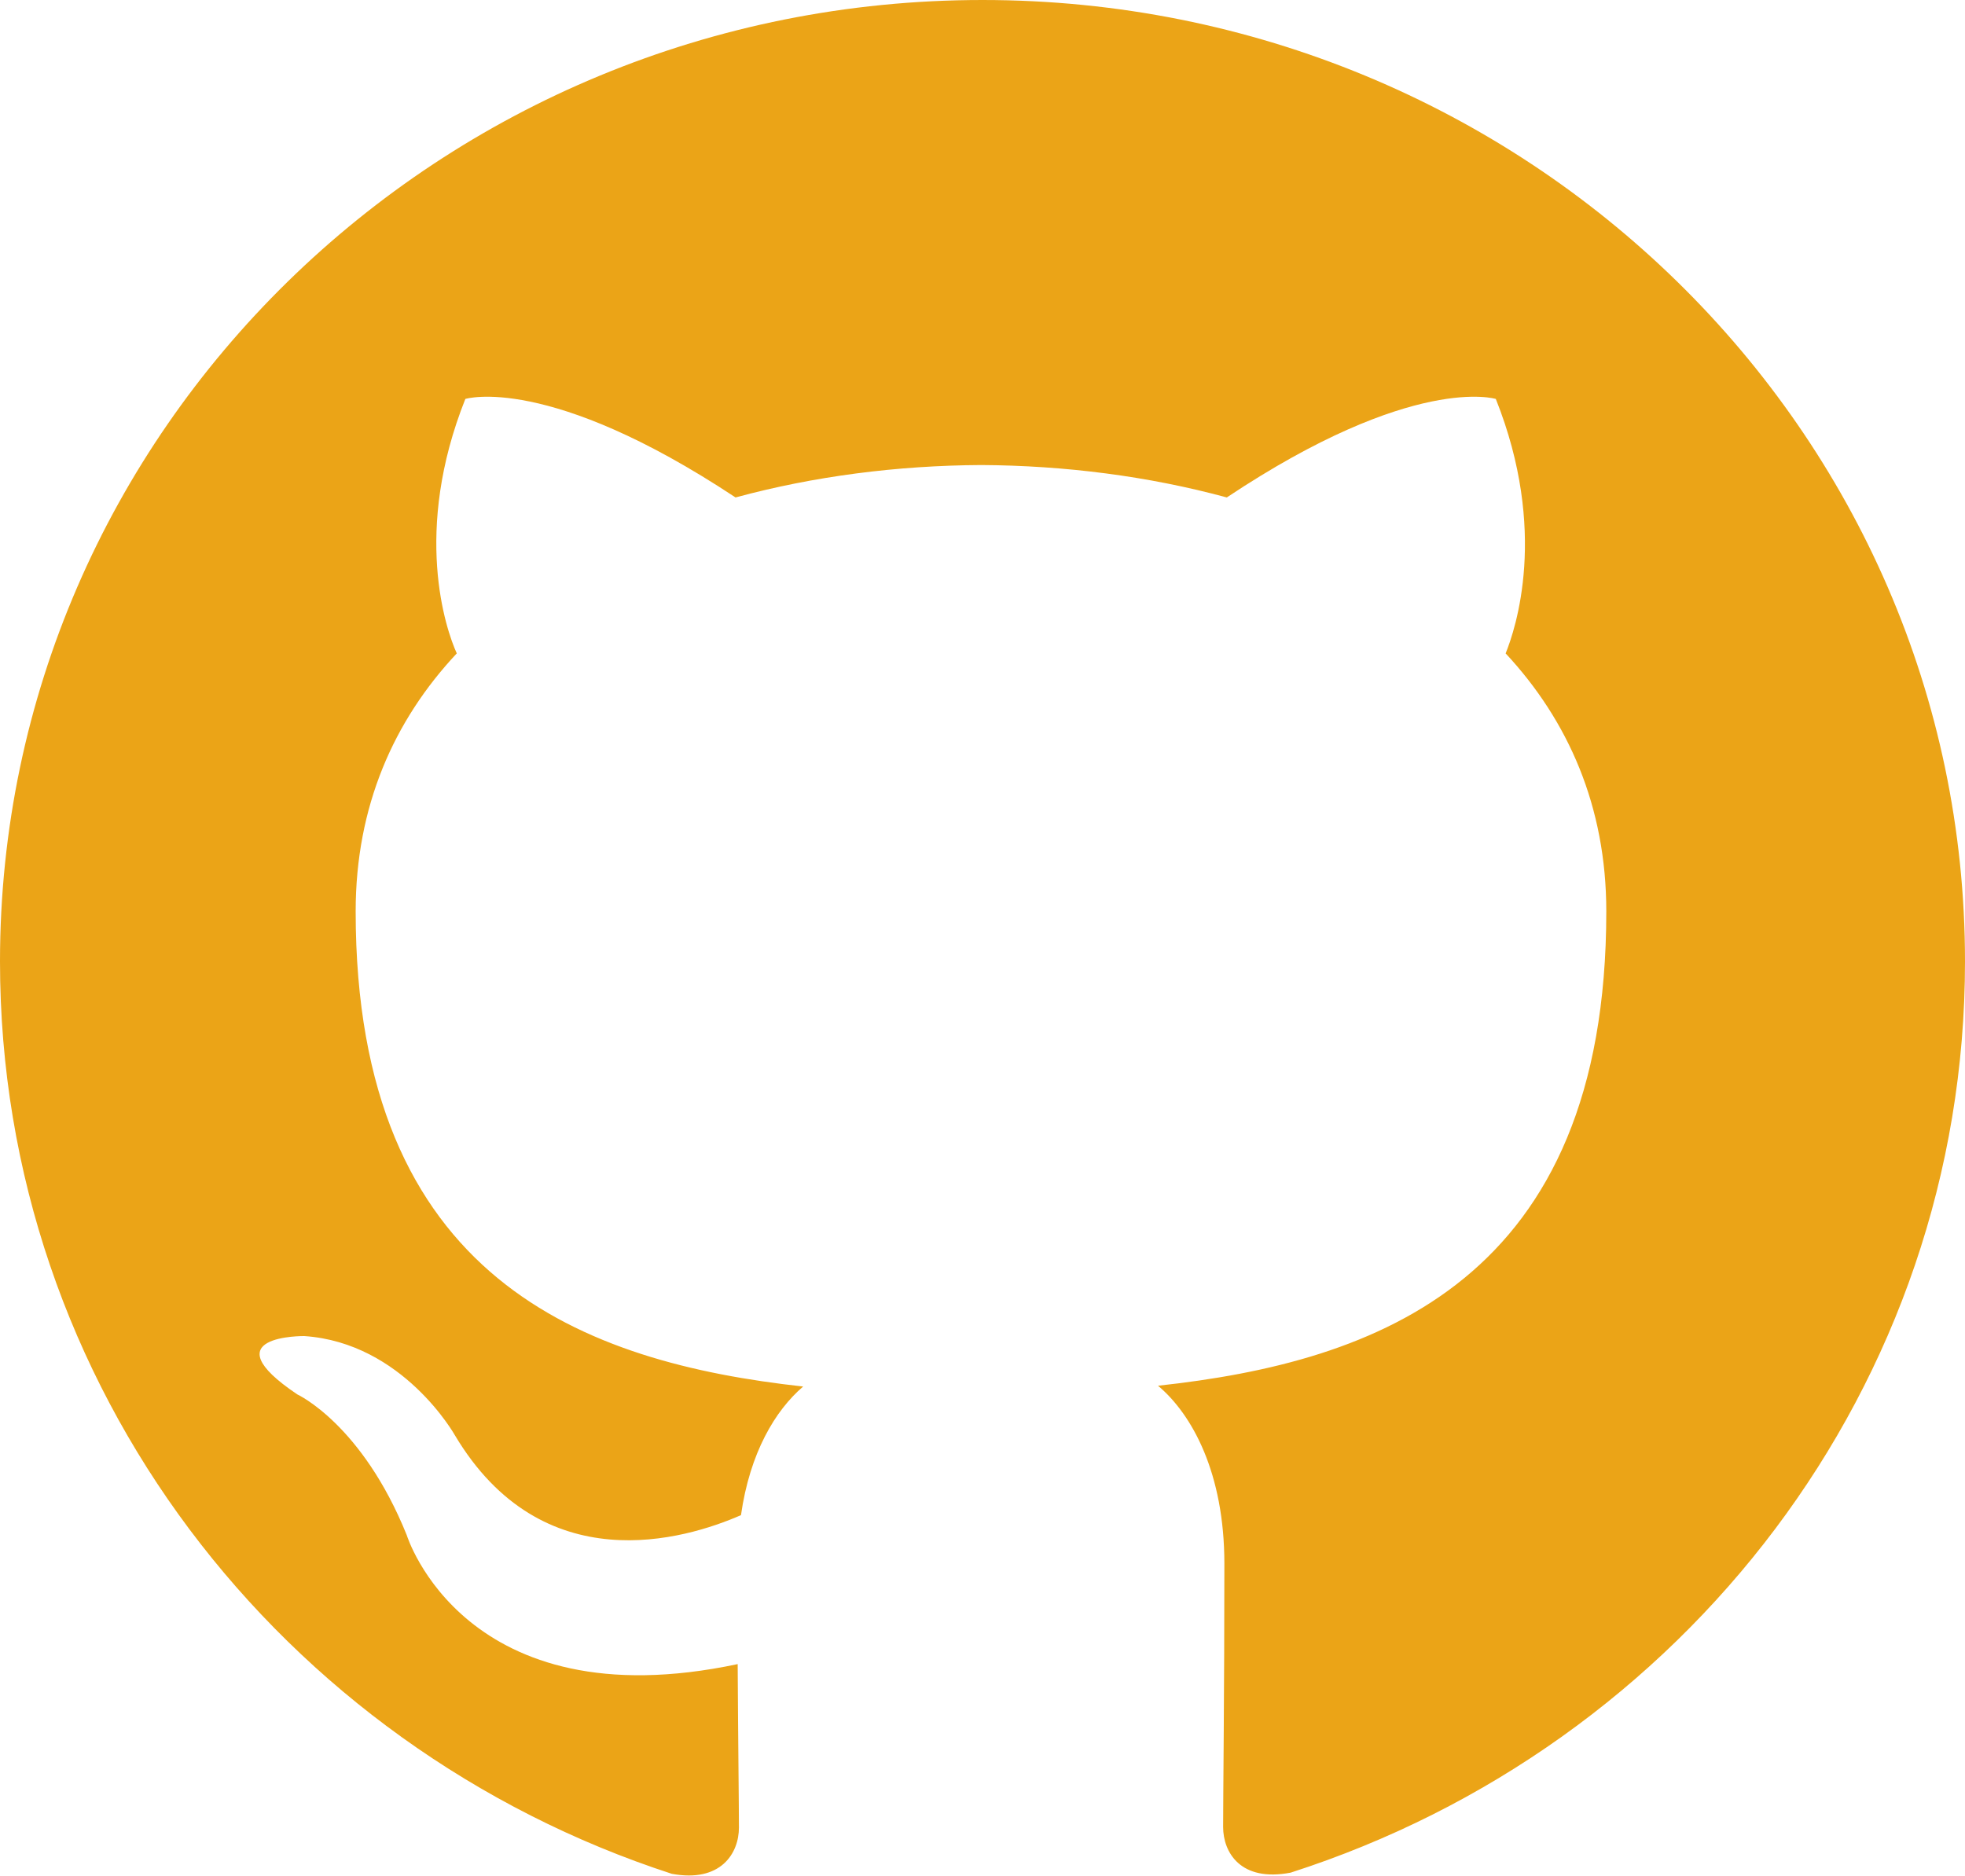
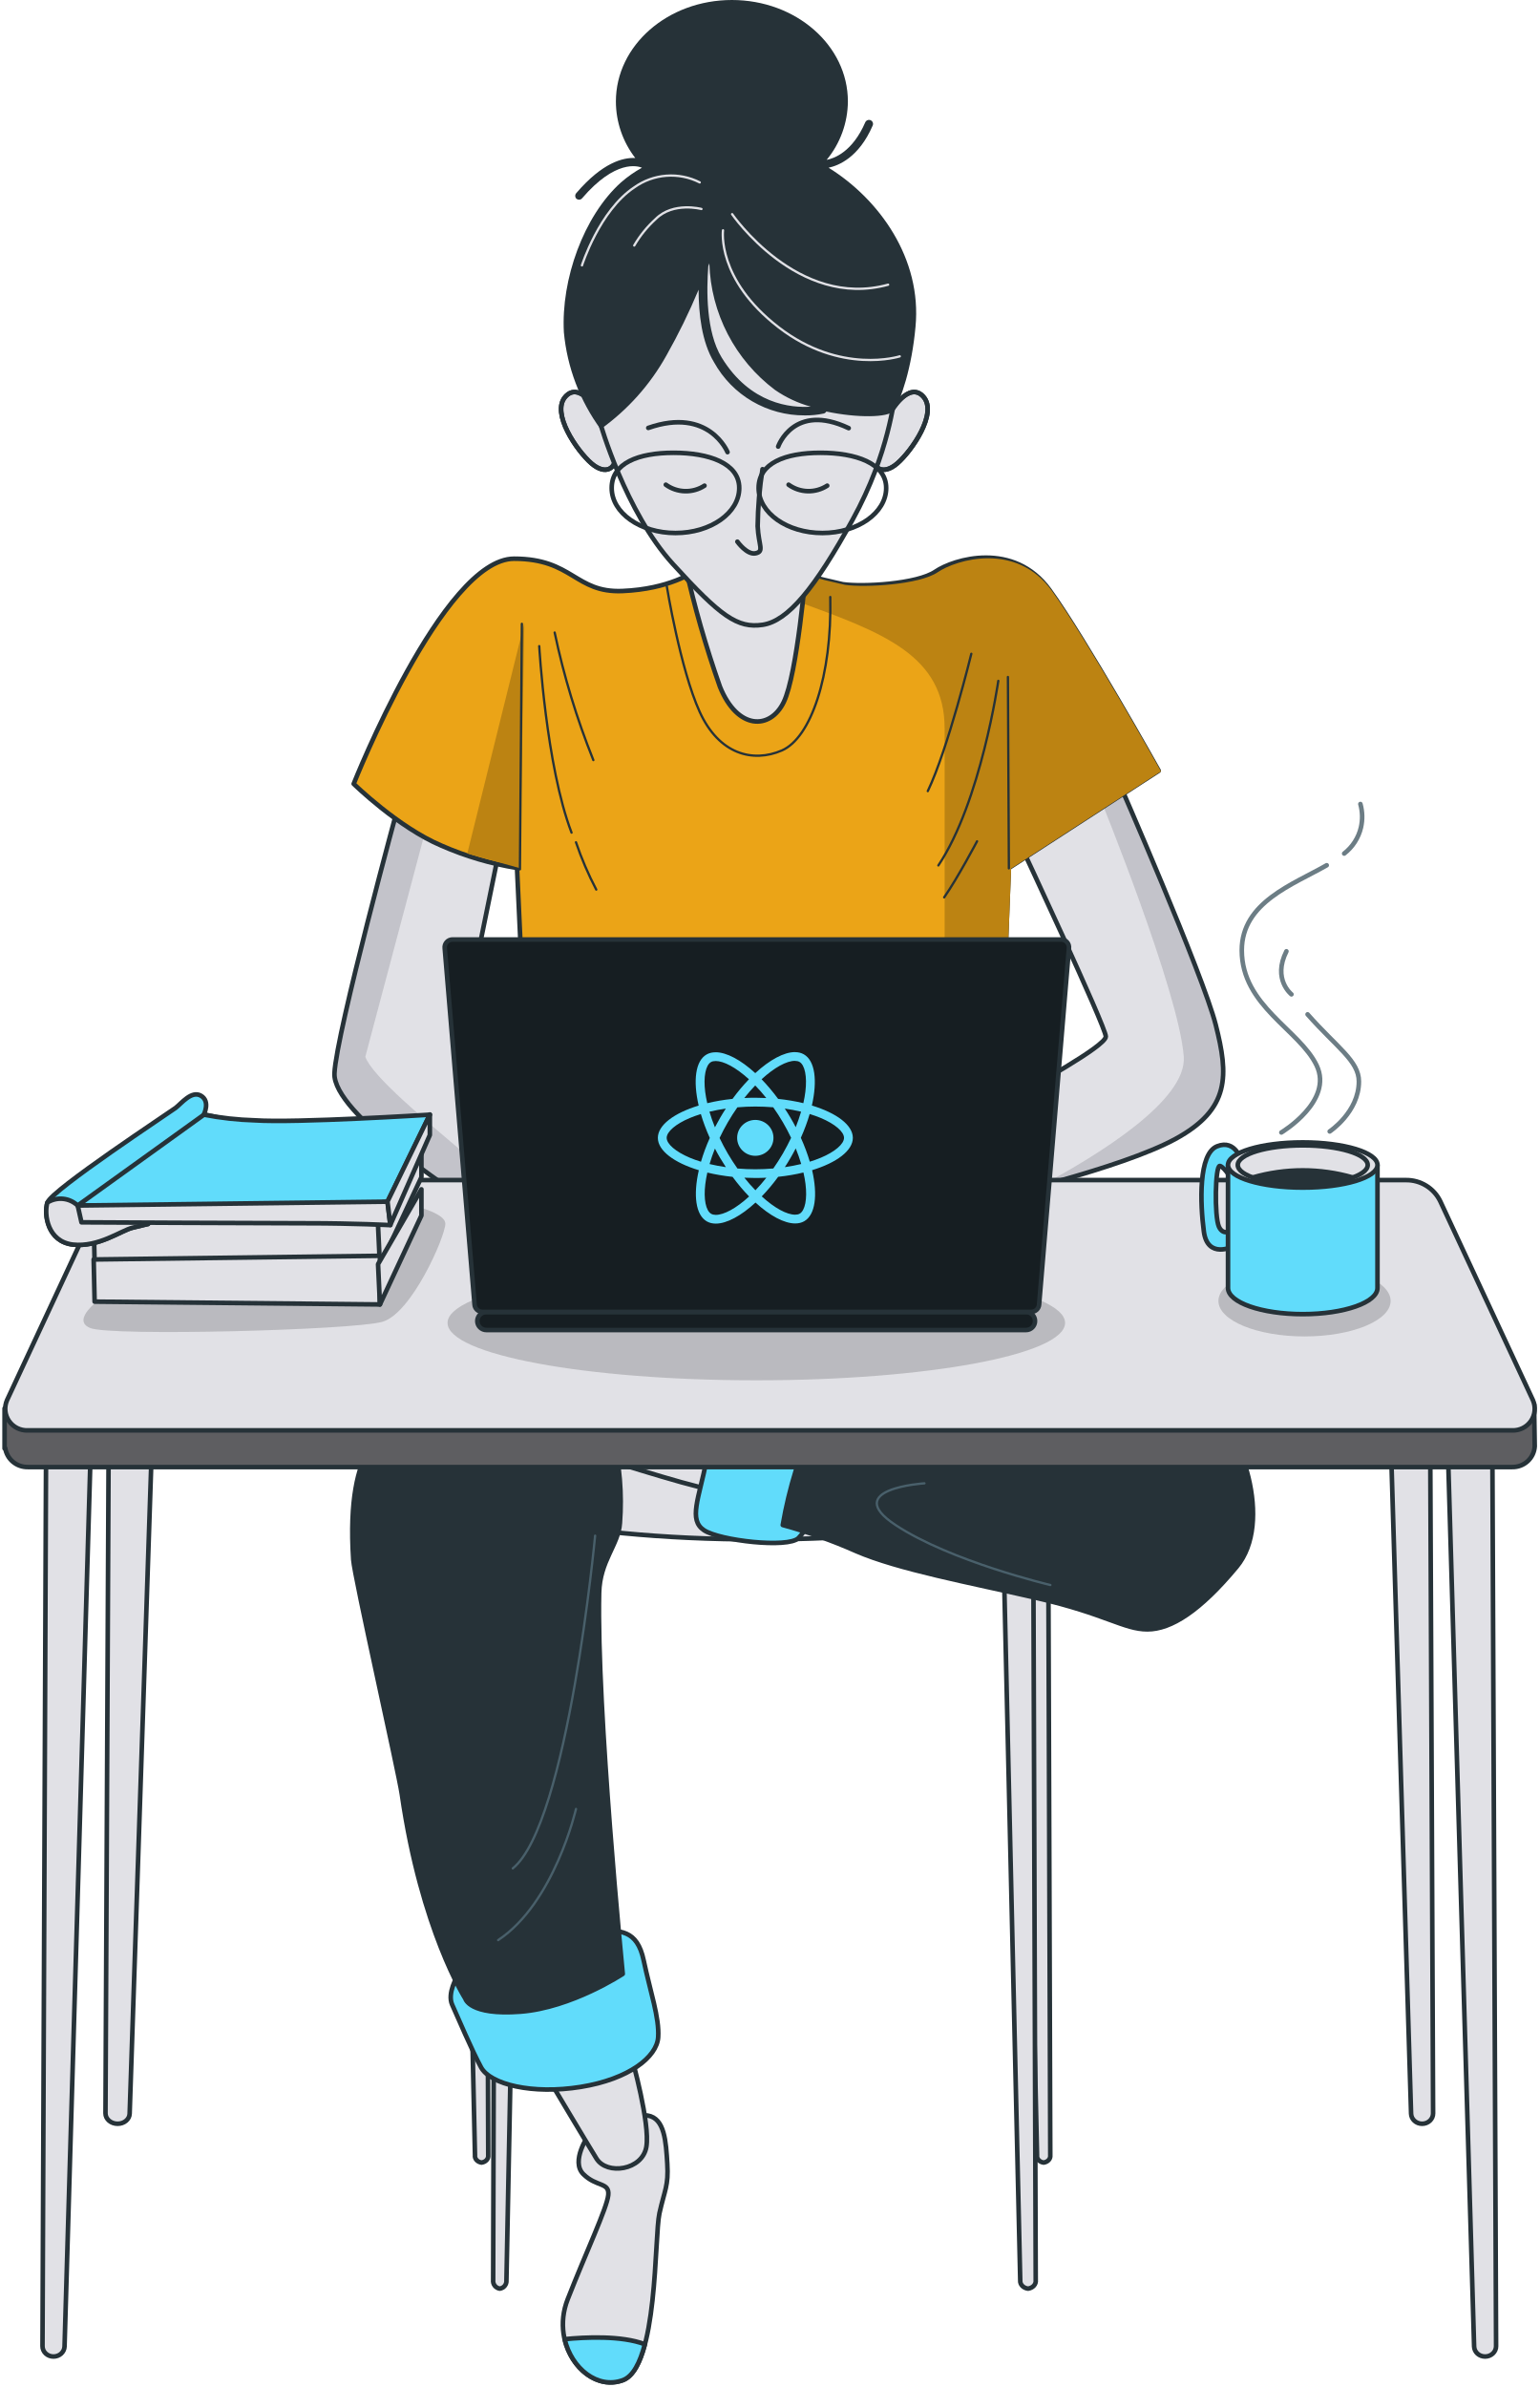
- <svg xmlns="http://www.w3.org/2000/svg" width="22" height="21" viewBox="0 0 22 21" fill="none">
-   <path d="M11 0C4.923 0 0 4.821 0 10.766C0 15.524 3.151 19.559 7.521 20.981C8.071 21.083 8.273 20.75 8.273 20.464C8.273 20.208 8.264 19.531 8.259 18.633C5.199 19.282 4.554 17.189 4.554 17.189C4.053 15.946 3.33 15.614 3.33 15.614C2.334 14.946 3.407 14.96 3.407 14.96C4.512 15.035 5.092 16.069 5.092 16.069C6.073 17.715 7.667 17.24 8.296 16.965C8.395 16.268 8.678 15.794 8.992 15.525C6.55 15.256 3.982 14.33 3.982 10.205C3.982 9.03 4.408 8.069 5.114 7.316C4.99 7.044 4.619 5.949 5.21 4.467C5.21 4.467 6.132 4.178 8.235 5.57C9.115 5.331 10.05 5.212 10.985 5.207C11.92 5.212 12.855 5.331 13.735 5.57C15.825 4.178 16.747 4.467 16.747 4.467C17.338 5.949 16.967 7.044 16.857 7.316C17.558 8.069 17.984 9.03 17.984 10.205C17.984 14.341 15.413 15.251 12.965 15.516C13.35 15.839 13.708 16.499 13.708 17.508C13.708 18.949 13.694 20.107 13.694 20.456C13.694 20.739 13.887 21.076 14.45 20.968C18.851 19.554 22 15.517 22 10.766C22 4.821 17.075 0 11 0Z" fill="#EBA417" />
+ <svg xmlns="http://www.w3.org/2000/svg" width="336" height="521" viewBox="0 0 336 521" fill="none">
+   <path d="M222.598 184.047C222.598 184.047 241.376 224.126 241.376 226.242C241.376 228.358 224.714 237.421 221.54 239.325C219.078 240.727 216.541 241.993 213.94 243.116L215.845 261.683C215.845 261.683 244.533 255.141 256.558 248.6C268.583 242.058 268.16 234.67 265.374 223.703C262.588 212.735 244.057 170.347 244.057 170.347L222.598 184.047Z" fill="#E1E1E6" />
+   <g style="mix-blend-mode:multiply" opacity="0.5">
+     <path d="M256.505 248.6C268.53 242.058 268.107 234.67 265.321 223.703C262.535 212.735 244.004 170.347 244.004 170.347L241.006 172.251L240.054 174.014C240.054 174.014 257.351 216.473 258.392 230.614C259.097 240.118 239.966 251.967 227.323 258.738C236.704 256.252 249.47 252.426 256.505 248.6Z" fill="#BBBBBF" />
+   </g>
+   <path d="M222.598 184.047C222.598 184.047 241.376 224.126 241.376 226.242C241.376 228.358 224.714 237.421 221.54 239.325C219.078 240.727 216.541 241.993 213.94 243.116L215.845 261.683C215.845 261.683 244.533 255.141 256.558 248.6C268.583 242.058 268.16 234.67 265.374 223.703C262.588 212.735 244.057 170.347 244.057 170.347L222.598 184.047Z" stroke="#263238" stroke-linecap="round" stroke-linejoin="round" />
+   <path d="M87.11 175.196C87.11 175.196 73.41 225.395 73.004 234.264C72.599 243.134 100.211 260.625 101.216 261.683C102.221 262.741 99.647 231.179 99.647 231.179L109.01 185.334L87.11 175.196Z" fill="#E1E1E6" />
+   <g style="mix-blend-mode:multiply" opacity="0.5">
+     <path d="M93.388 179.304L93.088 177.946L87.11 175.196C87.11 175.196 73.41 225.395 73.004 234.264C72.599 243.134 100.211 260.625 101.216 261.683C101.622 262.106 101.463 257.381 101.128 251.544C92.911 244.579 81.115 234.776 79.74 230.65" fill="#BBBBBF" />
+   </g>
+   <path d="M87.11 175.196C87.11 175.196 73.41 225.395 73.004 234.264C72.599 243.134 100.211 260.625 101.216 261.683C102.221 262.741 99.647 231.179 99.647 231.179L109.01 185.334L87.11 175.196Z" stroke="#263238" stroke-linecap="round" stroke-linejoin="round" />
+   <path d="M151.451 124.767C151.451 124.767 146.161 128.576 135.846 128.999C125.531 129.422 125.038 121.946 112.219 121.946C96.685 121.946 77.201 171.087 77.201 171.087C77.201 171.087 86.899 180.591 96.403 184.594C101.66 186.897 107.188 188.526 112.854 189.443L114.335 221.728H218.966L220.217 189.443L252.926 168.231C252.926 168.231 236.88 139.543 229.087 128.787C221.293 118.031 208.192 122.034 204.19 124.767C200.187 127.5 188.32 128.152 183.948 127.518C178.243 126.255 172.605 124.707 167.056 122.88C167.056 122.88 160.32 117.273 151.451 124.767Z" fill="#EBA417" stroke="#263238" stroke-linecap="round" stroke-linejoin="round" />
+   <path fill-rule="evenodd" clip-rule="evenodd" d="M113.5 189.5L114.453 136L102 186.3L113.5 189.5Z" fill="#BC8312" />
+   <path fill-rule="evenodd" clip-rule="evenodd" d="M206.192 221.862V159C206.192 143.05 192.708 138.107 174.723 131.514C168.465 129.22 161.662 126.727 154.692 123.5L154 123.363C161.833 118.258 167.547 123.015 167.547 123.015C173.097 124.842 178.734 126.39 184.439 127.652C188.812 128.287 200.678 127.634 204.681 124.901C208.684 122.168 221.784 118.166 229.578 128.922C237.371 139.677 253.417 168.365 253.417 168.365L220.709 189.577L219.457 221.862H206.192Z" fill="#BC8312" />
+   <path d="M113.912 136.158L113.489 189.743" stroke="#263238" stroke-width="0.5" stroke-linecap="round" stroke-linejoin="round" />
+   <path d="M117.703 141.024C117.703 141.024 119.184 167.173 124.756 181.737" stroke="#263238" stroke-width="0.5" stroke-linecap="round" stroke-linejoin="round" />
+   <path d="M125.725 183.836C126.929 187.39 128.408 190.845 130.151 194.168" stroke="#263238" stroke-width="0.5" stroke-linecap="round" stroke-linejoin="round" />
+   <path d="M121.07 138.062C123.072 147.57 125.898 156.886 129.516 165.903" stroke="#263238" stroke-width="0.5" stroke-linecap="round" stroke-linejoin="round" />
+   <path d="M212.019 142.699C212.019 142.699 206.958 163.382 202.515 172.674" stroke="#263238" stroke-width="0.5" stroke-linecap="round" stroke-linejoin="round" />
+   <path d="M220.217 189.531L220.006 147.76" stroke="#263238" stroke-width="0.5" stroke-linecap="round" stroke-linejoin="round" />
+   <path d="M217.908 148.606C217.908 148.606 214.099 175.055 204.824 188.896" stroke="#263238" stroke-width="0.5" stroke-linecap="round" stroke-linejoin="round" />
+   <path d="M213.27 183.624C213.27 183.624 209.039 191.647 206.094 195.861" stroke="#263238" stroke-width="0.5" stroke-linecap="round" stroke-linejoin="round" />
+   <path d="M145.544 127.941C145.544 127.941 148.506 146.085 152.721 155.359C156.935 164.634 164.323 166.538 170.653 163.805C176.983 161.072 181.62 147.548 181.232 130.304" stroke="#263238" stroke-width="0.5" stroke-linecap="round" stroke-linejoin="round" />
+   <path d="M130.574 89.961C130.574 89.961 126.554 83.013 123.398 86.593C120.242 90.172 125.937 98.407 129.093 101.14C132.249 103.873 134.577 102.198 134.383 99.253C134.189 96.308 130.574 89.961 130.574 89.961Z" fill="#E1E1E6" stroke="#263238" stroke-linecap="round" stroke-linejoin="round" />
+   <path d="M130.574 89.961C130.574 89.961 126.554 83.013 123.398 86.593C120.242 90.172 125.937 98.407 129.093 101.14C132.249 103.873 134.577 102.198 134.383 99.253C134.189 96.308 130.574 89.961 130.574 89.961Z" stroke="#263238" stroke-linecap="round" stroke-linejoin="round" />
+   <path d="M194.386 89.961C194.386 89.961 198.389 83.013 201.562 86.593C204.736 90.172 199.023 98.407 195.867 101.14C192.711 103.873 190.366 102.198 190.577 99.253C190.789 96.308 194.386 89.961 194.386 89.961Z" fill="#E1E1E6" stroke="#263238" stroke-linecap="round" stroke-linejoin="round" />
+   <path d="M194.386 89.961C194.386 89.961 198.389 83.013 201.562 86.593C204.736 90.172 199.023 98.407 195.867 101.14C192.711 103.873 190.366 102.198 190.577 99.253C190.789 96.308 194.386 89.961 194.386 89.961Z" stroke="#263238" stroke-linecap="round" stroke-linejoin="round" />
+   <path d="M149.547 123.304C151.538 132.307 154.076 141.181 157.146 149.876C160.955 159.362 168.114 159.362 171.076 153.243C174.038 147.125 175.925 124.326 175.925 124.326C175.925 124.326 156.088 127.094 149.547 123.304Z" fill="#E1E1E6" stroke="#263238" stroke-linecap="round" stroke-linejoin="round" />
+   <path d="M130.997 92.288C130.997 92.288 136.481 111.684 146.867 123.092C157.252 134.5 160.973 137.198 166.492 136.369C172.01 135.54 177.882 128.364 186.099 113.447C194.315 98.53 194.915 87.087 195.603 86.029C196.29 84.971 193.839 63.882 182.096 54.802C170.353 45.721 157.199 41.736 145.809 51.645C134.418 61.555 127.189 77.724 130.997 92.288Z" fill="#E1E1E6" />
+   <path d="M130.997 92.288C130.997 92.288 136.481 111.684 146.867 123.092C157.252 134.5 160.973 137.198 166.492 136.369C172.01 135.54 177.882 128.364 186.099 113.447C194.315 98.53 194.915 87.087 195.603 86.029C196.29 84.971 193.839 63.882 182.096 54.802C170.353 45.721 157.199 41.736 145.809 51.645C134.418 61.555 127.189 77.724 130.997 92.288Z" stroke="#263238" stroke-linecap="round" stroke-linejoin="round" />
+   <path d="M166.439 102.409C165.785 106.528 165.431 110.688 165.381 114.858C165.592 119.072 166.862 120.341 164.957 120.764C163.053 121.188 160.955 118.225 160.955 118.225" stroke="#263238" stroke-linecap="round" stroke-linejoin="round" />
+   <path d="M145.333 105.795C146.555 106.677 148.015 107.17 149.523 107.208C151.03 107.246 152.514 106.827 153.778 106.006" stroke="#263238" stroke-linecap="round" stroke-linejoin="round" />
+   <path d="M172.134 105.795C173.353 106.676 174.811 107.168 176.315 107.205C177.819 107.243 179.3 106.825 180.562 106.006" stroke="#263238" stroke-linecap="round" stroke-linejoin="round" />
+   <path d="M158.804 98.689C158.804 98.689 154.784 88.762 141.506 93.399" stroke="#263238" stroke-linecap="round" stroke-linejoin="round" />
+   <path d="M169.859 97.472C169.859 97.472 173.227 87.757 185.252 93.452" stroke="#263238" stroke-linecap="round" stroke-linejoin="round" />
+   <path d="M161.36 106.517C161.36 111.948 155.136 116.339 147.448 116.339C139.761 116.339 133.519 111.948 133.519 106.517C133.519 101.087 139.338 98.83 147.025 98.83C154.713 98.83 161.36 101.104 161.36 106.517Z" stroke="#263238" stroke-linecap="round" stroke-linejoin="round" />
+   <path d="M193.434 106.517C193.434 111.948 187.192 116.339 179.504 116.339C171.816 116.339 165.592 111.948 165.592 106.517C165.592 101.087 171.393 98.83 179.081 98.83C186.769 98.83 193.434 101.104 193.434 106.517Z" stroke="#263238" stroke-linecap="round" stroke-linejoin="round" />
+   <path d="M180.862 36.605C182.96 36.164 187.457 34.436 190.489 27.401C190.536 27.294 190.561 27.18 190.563 27.064C190.566 26.947 190.545 26.832 190.502 26.724C190.46 26.615 190.396 26.517 190.315 26.433C190.234 26.35 190.138 26.283 190.031 26.237C189.815 26.148 189.573 26.145 189.356 26.231C189.139 26.316 188.964 26.483 188.867 26.695C186.081 33.149 182.096 34.577 180.439 34.895C183.405 31.305 185.043 26.803 185.076 22.146C185.076 9.909 173.738 0 159.756 0C145.773 0 134.436 9.909 134.436 22.146C134.445 26.615 135.933 30.955 138.668 34.489C136.005 34.348 131.509 35.477 125.814 42.124C125.651 42.292 125.56 42.516 125.56 42.75C125.56 42.983 125.651 43.208 125.814 43.376C125.977 43.512 126.183 43.586 126.395 43.587C126.524 43.587 126.65 43.559 126.766 43.504C126.882 43.449 126.984 43.369 127.065 43.27C134.348 34.789 139.161 36.217 140.131 36.605C138.485 37.511 136.942 38.592 135.529 39.832C127.4 47.149 122.446 60.991 123.081 72.522C123.794 80.17 126.567 87.482 131.103 93.681C137.007 89.456 141.903 83.976 145.438 77.636C148.073 72.978 150.429 68.168 152.491 63.23C152.491 68.396 153.161 74.638 155.877 79.099C157.836 82.623 160.705 85.555 164.186 87.59C167.666 89.625 171.629 90.687 175.66 90.666C177.052 90.686 178.442 90.55 179.804 90.26C179.924 90.231 180.036 90.176 180.133 90.1C180.23 90.024 180.31 89.928 180.368 89.82C187.174 91.265 193.945 91.142 194.986 89.696C196.661 87.386 199.041 80.175 199.834 71.358C201.28 56.406 191.865 43.429 180.862 36.605ZM157.517 78.023C154.096 72.434 154.202 63.318 154.607 58.081L154.837 57.482C154.999 62.868 156.372 68.148 158.854 72.931C161.335 77.714 164.862 81.877 169.172 85.112C171.553 86.757 174.193 87.991 176.983 88.762C172.663 89.061 163.776 88.233 157.517 78.023Z" fill="#263238" />
+   <path d="M157.816 50.27C157.816 50.27 156.371 60.955 169.947 71.429C183.524 81.903 196.396 77.777 196.396 77.777" stroke="#E1E1E6" stroke-width="0.5" stroke-linecap="round" stroke-linejoin="round" />
+   <path d="M159.809 46.744C159.809 46.744 174.109 67.567 193.857 62.137" stroke="#E1E1E6" stroke-width="0.5" stroke-linecap="round" stroke-linejoin="round" />
+   <path d="M152.738 39.814C150.483 38.669 147.957 38.165 145.435 38.358C142.913 38.551 140.493 39.433 138.438 40.907C130.839 45.968 127.03 57.922 127.03 57.922" stroke="#E1E1E6" stroke-width="0.5" stroke-linecap="round" stroke-linejoin="round" />
+   <path d="M153.109 45.615C153.109 45.615 146.955 43.975 143.146 47.784C141.29 49.466 139.702 51.422 138.438 53.585" stroke="#E1E1E6" stroke-width="0.5" stroke-linecap="round" stroke-linejoin="round" />
+   <path d="M23.926 269.854L23.026 461.271C23.026 461.874 23.305 462.453 23.801 462.879C24.297 463.305 24.97 463.545 25.672 463.545C26.357 463.545 27.014 463.316 27.505 462.906C27.996 462.496 28.281 461.938 28.3 461.35L34.66 270.123L23.926 269.854Z" fill="#E1E1E6" stroke="#263238" stroke-linecap="round" stroke-linejoin="round" />
+   <path d="M10.062 314.308L9.277 512.077C9.275 512.376 9.335 512.672 9.455 512.949C9.575 513.225 9.753 513.477 9.976 513.688C10.2 513.9 10.466 514.067 10.759 514.18C11.052 514.294 11.366 514.351 11.683 514.349C12.304 514.35 12.901 514.123 13.35 513.717C13.798 513.311 14.063 512.757 14.089 512.171L19.853 314.56L10.062 314.308Z" fill="#E1E1E6" stroke="#263238" stroke-linecap="round" stroke-linejoin="round" />
+   <path d="M311.994 269.854L312.814 461.271C312.816 461.569 312.756 461.865 312.637 462.14C312.517 462.416 312.341 462.667 312.119 462.878C311.897 463.089 311.632 463.257 311.341 463.372C311.049 463.486 310.737 463.545 310.421 463.545C309.796 463.545 309.195 463.317 308.746 462.907C308.296 462.498 308.033 461.939 308.011 461.35L302.238 270.123L311.994 269.854Z" fill="#E1E1E6" stroke="#263238" stroke-linecap="round" stroke-linejoin="round" />
+   <path d="M325.744 314.308L326.563 512.077C326.565 512.376 326.504 512.672 326.384 512.949C326.264 513.225 326.087 513.477 325.863 513.688C325.639 513.9 325.373 514.067 325.08 514.18C324.787 514.294 324.474 514.351 324.157 514.349C323.538 514.349 322.942 514.123 322.496 513.716C322.051 513.31 321.789 512.756 321.768 512.171L315.987 314.56L325.744 314.308Z" fill="#E1E1E6" stroke="#263238" stroke-linecap="round" stroke-linejoin="round" />
+   <path d="M108.106 322.775L107.646 497.66C107.596 498.097 107.718 498.535 107.987 498.884C108.256 499.233 108.65 499.465 109.088 499.531C109.514 499.472 109.903 499.254 110.173 498.921C110.444 498.588 110.577 498.166 110.545 497.739L113.981 322.98L108.106 322.775Z" fill="#E1E1E6" stroke="#263238" stroke-linecap="round" stroke-linejoin="round" />
+   <path d="M228.75 316.425L229.254 470.426C229.297 470.799 229.17 471.171 228.899 471.466C228.628 471.762 228.235 471.957 227.8 472.012C227.366 471.957 226.974 471.761 226.706 471.465C226.439 471.17 226.316 470.797 226.364 470.426L222.916 316.552L228.75 316.425Z" fill="#E1E1E6" stroke="#263238" stroke-linecap="round" stroke-linejoin="round" />
+   <path d="M106.066 316.425L106.57 470.426C106.613 470.799 106.486 471.171 106.215 471.466C105.944 471.762 105.551 471.957 105.116 472.012C104.682 471.957 104.29 471.761 104.022 471.465C103.755 471.17 103.632 470.797 103.68 470.426L100.232 316.552L106.066 316.425Z" fill="#E1E1E6" stroke="#263238" stroke-linecap="round" stroke-linejoin="round" />
+   <path d="M225.503 322.775L226.076 497.66C226.135 498.097 225.992 498.535 225.679 498.884C225.365 499.233 224.905 499.465 224.395 499.531C223.899 499.469 223.448 499.25 223.133 498.918C222.818 498.586 222.662 498.165 222.695 497.739L218.686 322.98L225.503 322.775Z" fill="#E1E1E6" stroke="#263238" stroke-linecap="round" stroke-linejoin="round" />
+   <path d="M165.706 336C207.93 336 242.158 328.227 242.158 318.638C242.158 309.049 207.93 301.276 165.706 301.276C123.483 301.276 89.255 309.049 89.255 318.638C89.255 328.227 123.483 336 165.706 336Z" fill="#E1E1E6" stroke="#263238" stroke-linecap="round" stroke-linejoin="round" />
+   <path d="M128.477 466.018C128.477 466.018 124.474 471.72 127.343 474.554C130.212 477.388 133.064 476.261 132.772 479.112C132.48 481.963 127.91 491.626 123.907 501.869C119.904 512.112 128.202 522.355 135.933 519.521C143.664 516.687 142.805 488.212 143.939 483.09C145.073 477.969 145.949 477.115 145.657 472.284C145.365 467.452 145.09 462.331 141.362 461.75C137.634 461.17 130.195 464.038 128.477 466.018Z" fill="#E1E1E6" stroke="#263238" stroke-linecap="round" stroke-linejoin="round" />
+   <path d="M140.761 511.668C135.607 509.722 127.704 510.115 123.254 510.559C124.749 516.995 130.47 521.519 135.933 519.521C138.218 518.685 139.713 515.646 140.761 511.668Z" fill="#61DCFB" stroke="#263238" stroke-linecap="round" stroke-linejoin="round" />
+   <path d="M119.612 453.505C119.612 453.505 127.91 467.452 130.195 471.14C132.48 474.827 140.228 473.701 141.087 468.579C141.946 463.458 137.926 449.237 137.926 449.237L120.746 453.505H119.612Z" fill="#E1E1E6" stroke="#263238" stroke-linecap="round" stroke-linejoin="round" />
+   <path d="M99.855 431.312C99.855 431.312 97.553 435.016 98.704 437.577C99.855 440.138 102.999 447.53 105.009 451.234C107.019 454.939 116.176 457.21 126.759 455.502C137.342 453.795 143.372 448.947 143.664 444.679C143.956 440.411 141.946 434.726 140.503 427.897C139.06 421.069 135.349 421.359 130.195 421.359C125.041 421.359 104.15 427.334 99.855 431.312Z" fill="#61DCFB" stroke="#263238" stroke-linecap="round" stroke-linejoin="round" />
+   <path d="M130.779 347.66C130.934 340.661 135.005 337.212 135.315 332.415C135.799 326.073 135.272 319.695 133.751 313.516L125.917 302.881C103.377 303.171 87.227 303.547 86.97 303.632C86.111 303.905 85.526 308.753 84.96 312.731C84.96 312.731 75.39 313.943 77.108 340.404C77.349 344.092 87.004 386.754 87.708 391.62C92.004 421.342 101.573 436.228 101.573 436.228C101.573 436.228 102.432 439.933 113.599 439.079C124.766 438.226 135.933 430.834 135.933 430.834C135.933 430.834 130.195 372.977 130.779 347.66Z" fill="#263238" stroke="#263238" stroke-linecap="round" stroke-linejoin="round" />
+   <path d="M104.425 313.516C111.966 313.902 119.449 315.046 126.759 316.931C136.5 319.782 153.68 325.467 157.683 325.467C161.686 325.467 160.552 310.665 160.552 307.832C160.552 304.998 109.012 303.273 102.707 303.273C96.402 303.273 104.425 313.516 104.425 313.516Z" fill="#E1E1E6" stroke="#263238" stroke-linecap="round" stroke-linejoin="round" />
+   <path d="M160.552 307.832C160.552 307.832 155.965 310.102 154.247 318.638C152.529 327.174 150.244 331.732 153.68 334.003C157.116 336.273 172.012 337.98 174.296 335.71C176.581 333.439 182.887 322.052 184.038 314.66C185.189 307.268 160.552 307.832 160.552 307.832Z" fill="#61DCFB" stroke="#263238" stroke-linecap="round" stroke-linejoin="round" />
+   <path d="M180.018 310.665C177.355 313.702 175.228 317.166 173.73 320.908C172.515 324.826 171.557 328.818 170.861 332.859C176.342 334.352 181.7 336.258 186.89 338.561C196.064 342.538 211.526 345.389 226.404 348.804C241.282 352.218 245.302 355.632 250.456 355.632C255.61 355.632 261.916 351.638 269.939 341.975C277.962 332.312 271.073 311.809 263.067 305.544C255.061 299.279 212.093 294.174 206.372 295.881C200.651 297.589 180.018 310.665 180.018 310.665Z" fill="#263238" stroke="#263238" stroke-linecap="round" stroke-linejoin="round" />
+   <path d="M129.903 335.181C129.903 335.181 123.993 398.022 111.932 407.804" stroke="#49606B" stroke-width="0.5" stroke-linecap="round" stroke-linejoin="round" />
+   <path d="M125.728 394.829C125.728 394.829 121.038 415.315 108.737 423.459" stroke="#49606B" stroke-width="0.5" stroke-linecap="round" stroke-linejoin="round" />
+   <path d="M201.785 323.76C201.785 323.76 183.454 324.903 195.48 332.859C207.506 340.814 229.273 345.953 229.273 345.953" stroke="#49606B" stroke-width="0.5" stroke-linecap="round" stroke-linejoin="round" />
+   <path d="M334.863 306.466L328.678 300.934L314.384 270.205C313.706 268.807 312.641 267.63 311.315 266.811C309.988 265.991 308.455 265.564 306.893 265.579H29.261C27.697 265.561 26.16 265.987 24.83 266.806C23.5 267.626 22.433 268.805 21.754 270.205L3.938 308.48L1 307.405V316.162L1.137 316.06C1.312 317.228 1.909 318.294 2.817 319.057C3.724 319.82 4.88 320.23 6.068 320.208H330.069C331.321 320.237 332.535 319.781 333.455 318.937C334.375 318.093 334.929 316.927 335 315.684L334.863 306.466Z" fill="#5E5E61" stroke="#263238" stroke-linecap="round" stroke-linejoin="round" />
+   <path d="M330.069 312.202H6.068C5.266 312.234 4.469 312.062 3.751 311.704C3.034 311.346 2.419 310.812 1.966 310.154C1.513 309.495 1.235 308.733 1.159 307.939C1.084 307.144 1.212 306.344 1.533 305.612L21.754 262.199C22.43 260.795 23.496 259.614 24.827 258.794C26.157 257.974 27.696 257.55 29.262 257.572H306.893C308.456 257.554 309.991 257.979 311.318 258.799C312.646 259.618 313.709 260.798 314.384 262.199L334.605 305.612C334.926 306.344 335.054 307.144 334.978 307.939C334.903 308.733 334.625 309.495 334.172 310.154C333.718 310.812 333.104 311.346 332.387 311.704C331.669 312.062 330.872 312.234 330.069 312.202Z" fill="#E1E1E6" stroke="#263238" stroke-linecap="round" stroke-linejoin="round" />
+   <g style="mix-blend-mode:multiply" opacity="0.5">
+     <path d="M22.475 283.043C22.475 283.043 15.139 288.045 19.726 289.872C24.314 291.699 77.04 290.333 83.465 288.506C89.89 286.68 97.209 269.83 97.209 267.098C97.209 264.367 87.966 262.403 84.564 262.25C81.163 262.096 36.219 264.811 36.219 264.811L22.475 283.043Z" fill="#A8A8A8" />
+   </g>
+   <g style="mix-blend-mode:multiply" opacity="0.5">
+     <path d="M284.748 291.699C295.128 291.699 303.543 288.229 303.543 283.948C303.543 279.668 295.128 276.197 284.748 276.197C274.368 276.197 265.953 279.668 265.953 283.948C265.953 288.229 274.368 291.699 284.748 291.699Z" fill="#A8A8A8" />
+   </g>
+   <g style="mix-blend-mode:multiply" opacity="0.5">
+     <path d="M165.088 301.276C202.311 301.276 232.486 295.666 232.486 288.745C232.486 281.825 202.311 276.215 165.088 276.215C127.865 276.215 97.69 281.825 97.69 288.745C97.69 295.666 127.865 301.276 165.088 301.276Z" fill="#A8A8A8" />
+   </g>
+   <path d="M271.004 253.458C271.004 253.458 269.767 248.558 265.661 250.197C261.555 251.836 261.967 262.66 262.775 268.788C263.582 274.917 269.148 272.049 269.148 272.049V268.379C269.148 268.379 267.104 270.001 266.073 267.764C265.042 265.528 265.249 254.277 266.279 254.482C267.31 254.687 269.355 258.153 269.355 258.153C269.355 258.153 269.973 257.76 271.004 253.458Z" fill="#61DCFB" stroke="#263238" stroke-linecap="round" stroke-linejoin="round" />
+   <path d="M268.049 254.277V281.114C268.049 284.272 275.35 286.833 284.37 286.833C293.389 286.833 300.674 284.272 300.674 281.114V254.277H268.049Z" fill="#61DCFB" stroke="#263238" stroke-linecap="round" stroke-linejoin="round" />
+   <path d="M300.674 254.277C300.674 257.009 293.372 259.211 284.37 259.211C275.367 259.211 268.049 257.009 268.049 254.277C268.049 251.546 275.35 249.344 284.37 249.344C293.389 249.344 300.674 251.563 300.674 254.277Z" fill="#E1E1E6" stroke="#263238" stroke-linecap="round" stroke-linejoin="round" />
+   <path d="M298.543 254.277C298.543 256.65 292.187 258.562 284.37 258.562C276.553 258.562 270.179 256.65 270.179 254.277C270.179 251.904 276.536 249.992 284.37 249.992C292.204 249.992 298.543 251.904 298.543 254.277Z" fill="#E1E1E6" stroke="#263238" stroke-linecap="round" stroke-linejoin="round" />
+   <path d="M273.426 257.009C280.567 259.08 288.155 259.08 295.297 257.009C288.155 254.938 280.567 254.938 273.426 257.009Z" fill="#263238" stroke="#263238" stroke-linecap="round" stroke-linejoin="round" />
+   <path d="M20.448 266.535L20.654 275.719L82.932 276.334V265.715L20.448 266.535Z" fill="#E1E1E6" stroke="#263238" stroke-linecap="round" stroke-linejoin="round" />
+   <path d="M82.932 276.334L91.986 256.941V251.222L82.52 267.559L82.932 276.334Z" fill="#E1E1E6" stroke="#263238" stroke-linecap="round" stroke-linejoin="round" />
+   <path d="M20.448 274.9L20.654 284.102L82.932 284.716V274.098L20.448 274.9Z" fill="#E1E1E6" stroke="#263238" stroke-linecap="round" stroke-linejoin="round" />
+   <path d="M82.932 284.716L91.986 265.306V259.587L82.52 275.924L82.932 284.716Z" fill="#E1E1E6" stroke="#263238" stroke-linecap="round" stroke-linejoin="round" />
+   <path d="M44.5 243.249C44.5 243.249 45.943 240.398 43.882 239.169C41.82 237.94 39.569 240.876 38.333 241.815C37.096 242.754 11.205 259.791 10.38 262.455C9.556 265.118 10.38 270.991 15.93 271.639C21.479 272.288 26.41 268.583 28.884 267.969C31.357 267.354 32.319 267.149 32.319 267.149L49.379 244.273L44.5 243.249Z" fill="#61DCFB" stroke="#263238" stroke-linecap="round" stroke-linejoin="round" />
+   <path d="M15.93 271.656C21.479 272.271 26.41 268.601 28.883 267.986C31.357 267.371 32.319 267.167 32.319 267.167L32.938 266.33L16.909 263.086C16.037 262.271 14.917 261.767 13.725 261.656C12.533 261.545 11.338 261.832 10.329 262.472C9.556 265.101 10.38 271.025 15.93 271.656Z" fill="#E1E1E6" stroke="#263238" stroke-linecap="round" stroke-linejoin="round" />
+   <path d="M16.96 263.121H65.065C80.08 263.121 84.599 262.301 84.599 262.301L93.842 243.3C93.842 243.3 64.635 245.144 55.616 244.529C51.889 244.423 48.177 244.012 44.517 243.3L16.96 263.121Z" fill="#61DCFB" stroke="#263238" stroke-linecap="round" stroke-linejoin="round" />
+   <path d="M16.96 263.121L17.785 266.791C17.785 266.791 56.836 266.996 67.109 266.996C77.383 266.996 85.2 267.406 85.2 267.406L84.582 262.284L16.96 263.121Z" fill="#E1E1E6" stroke="#263238" stroke-linecap="round" stroke-linejoin="round" />
+   <path d="M85.2 267.354L93.824 247.739V243.249L84.581 262.25L85.2 267.354Z" fill="#E1E1E6" stroke="#263238" stroke-linecap="round" stroke-linejoin="round" />
+   <path d="M223.947 290.299H106.177C105.916 290.301 105.657 290.252 105.416 290.154C105.174 290.057 104.954 289.912 104.769 289.73C104.584 289.547 104.437 289.33 104.336 289.091C104.236 288.851 104.184 288.595 104.184 288.336C104.184 288.076 104.236 287.82 104.336 287.58C104.437 287.341 104.584 287.124 104.769 286.941C104.954 286.759 105.174 286.614 105.416 286.517C105.657 286.419 105.916 286.37 106.177 286.372H223.947C224.207 286.37 224.465 286.419 224.706 286.517C224.947 286.615 225.165 286.759 225.349 286.942C225.533 287.125 225.679 287.342 225.777 287.582C225.876 287.821 225.925 288.077 225.923 288.336C225.925 288.594 225.876 288.85 225.777 289.09C225.679 289.329 225.533 289.546 225.349 289.729C225.165 289.912 224.947 290.056 224.706 290.154C224.465 290.252 224.207 290.301 223.947 290.299Z" fill="#161E22" stroke="#263238" stroke-linecap="round" stroke-linejoin="round" />
+   <path d="M225.081 286.338H105.301C104.863 286.339 104.441 286.173 104.121 285.875C103.802 285.576 103.609 285.168 103.583 284.733L97.072 206.971C97.042 206.731 97.065 206.487 97.138 206.255C97.211 206.024 97.333 205.81 97.496 205.63C97.658 205.449 97.858 205.304 98.081 205.206C98.304 205.108 98.546 205.058 98.79 205.059H231.61C231.854 205.058 232.095 205.108 232.318 205.206C232.542 205.304 232.741 205.449 232.904 205.63C233.066 205.81 233.188 206.024 233.261 206.255C233.334 206.487 233.357 206.731 233.328 206.971L226.816 284.733C226.79 285.171 226.595 285.582 226.272 285.881C225.949 286.179 225.522 286.343 225.081 286.338Z" fill="#161E22" stroke="#263238" stroke-linecap="round" stroke-linejoin="round" />
+   <path d="M293.407 186.298C295.244 184.873 296.535 182.867 297.066 180.613C297.452 178.922 297.411 177.162 296.946 175.491" stroke="#6C7D85" stroke-linecap="round" stroke-linejoin="round" />
+   <path d="M279.697 247.176C279.697 247.176 291.122 240.347 287.394 232.545C283.666 224.743 271.055 219.571 271.055 207.415C271.055 196.933 282.274 193.058 289.593 188.858" stroke="#6C7D85" stroke-linecap="round" stroke-linejoin="round" />
+   <path d="M290.246 246.954C290.246 246.954 296.619 242.737 296.619 236.045C296.619 231.555 291.792 228.619 285.418 221.397" stroke="#6C7D85" stroke-linecap="round" stroke-linejoin="round" />
+   <path d="M281.897 217.027C281.897 217.027 277.72 213.766 280.797 207.637" stroke="#6C7D85" stroke-linecap="round" stroke-linejoin="round" />
+   <path fill-rule="evenodd" clip-rule="evenodd" d="M177.213 241.296C182.626 242.933 186.157 245.572 186.157 248.357C186.157 251.133 182.644 253.772 177.265 255.408C178.523 260.841 177.976 265.168 175.538 266.556C174.966 266.882 174.306 267.036 173.577 267.036C171.192 267.036 168.068 265.374 164.911 262.477C161.753 265.391 158.629 267.07 156.244 267.07C155.515 267.07 154.855 266.916 154.292 266.59C151.845 265.202 151.29 260.867 152.539 255.417C147.126 253.78 143.595 251.141 143.595 248.357C143.595 245.58 147.108 242.95 152.504 241.305C151.246 235.872 151.793 231.545 154.231 230.157C154.803 229.832 155.463 229.677 156.192 229.677V229.669C158.577 229.669 161.701 231.331 164.858 234.227C168.016 231.314 171.14 229.635 173.525 229.635V229.643C174.242 229.644 174.898 229.799 175.46 230.123C177.907 231.511 178.462 235.847 177.213 241.296ZM173.517 231.545C171.712 231.55 169.062 232.972 166.238 235.564C167.461 236.823 168.676 238.263 169.847 239.848C171.799 240.054 173.656 240.371 175.356 240.782C175.547 239.917 175.703 239.068 175.798 238.263C176.198 234.99 175.686 232.445 174.506 231.777C174.237 231.631 173.916 231.554 173.517 231.554V231.545ZM163.479 235.572C160.651 232.993 157.987 231.58 156.192 231.58V231.588C155.792 231.588 155.454 231.657 155.194 231.811C154.023 232.488 153.519 235.033 153.927 238.306C154.031 239.103 154.179 239.934 154.378 240.791C156.079 240.371 157.935 240.054 159.896 239.848C161.05 238.263 162.264 236.832 163.479 235.572ZM173.69 246.026C174.141 244.886 174.54 243.747 174.861 242.641C173.725 242.367 172.536 242.144 171.304 241.965C171.73 242.616 172.155 243.284 172.554 243.97C172.962 244.655 173.335 245.34 173.69 246.026ZM168.797 255.04C169.517 254.02 170.211 252.924 170.888 251.767C171.539 250.644 172.137 249.496 172.684 248.348C172.137 247.2 171.539 246.06 170.879 244.938C170.203 243.79 169.5 242.701 168.78 241.682C167.496 241.579 166.186 241.519 164.876 241.519C163.557 241.519 162.247 241.579 160.954 241.69C160.234 242.71 159.54 243.807 158.864 244.963C158.213 246.086 157.606 247.234 157.068 248.382C157.614 249.53 158.213 250.67 158.872 251.793C159.549 252.941 160.252 254.029 160.972 255.049C162.256 255.151 163.566 255.211 164.876 255.211C166.195 255.211 167.505 255.151 168.797 255.04ZM174.888 254.063C174.558 252.949 174.159 251.801 173.69 250.653C173.335 251.338 172.962 252.032 172.562 252.718C172.163 253.412 171.738 254.089 171.313 254.749C172.554 254.569 173.751 254.337 174.888 254.063ZM162.481 257.054C163.28 258.056 164.086 258.973 164.893 259.795C165.691 258.973 166.498 258.056 167.279 257.054C166.49 257.096 165.683 257.114 164.867 257.114C164.06 257.114 163.262 257.088 162.481 257.054ZM154.882 254.072C156.018 254.346 157.207 254.569 158.439 254.749C158.013 254.097 157.597 253.429 157.189 252.744C156.781 252.058 156.408 251.373 156.053 250.687C155.602 251.827 155.203 252.966 154.882 254.072ZM167.262 239.66C166.463 238.657 165.657 237.74 164.85 236.918C164.052 237.74 163.245 238.657 162.464 239.66C163.253 239.617 164.06 239.6 164.876 239.6C165.683 239.6 166.481 239.625 167.262 239.66ZM157.181 243.995C157.58 243.301 158.005 242.624 158.43 241.965C157.189 242.144 155.992 242.376 154.855 242.641C155.185 243.755 155.584 244.903 156.053 246.052C156.408 245.366 156.781 244.681 157.181 243.995ZM145.521 248.357C145.521 249.702 147.507 251.398 150.578 252.692C151.333 253.009 152.149 253.301 153.008 253.566C153.493 251.895 154.135 250.156 154.934 248.374C154.127 246.583 153.476 244.835 152.982 243.156C152.14 243.421 151.325 243.704 150.578 244.021C147.507 245.306 145.521 247.011 145.521 248.357ZM153.953 258.45C153.554 261.723 154.066 264.268 155.246 264.937C155.506 265.082 155.836 265.159 156.226 265.168C158.031 265.168 160.686 263.746 163.514 261.149C162.291 259.89 161.076 258.45 159.905 256.865C157.953 256.659 156.096 256.342 154.396 255.931C154.205 256.796 154.049 257.645 153.953 258.45ZM174.558 264.902C175.729 264.225 176.232 261.681 175.824 258.407C175.729 257.611 175.573 256.779 175.373 255.914C173.673 256.334 171.816 256.651 169.856 256.856C168.702 258.442 167.487 259.873 166.273 261.132C169.101 263.711 171.764 265.125 173.56 265.125C173.959 265.125 174.298 265.056 174.558 264.902ZM176.761 253.558C177.603 253.292 178.418 253.009 179.165 252.692C182.236 251.407 184.222 249.702 184.231 248.357C184.231 247.011 182.244 245.315 179.173 244.021C178.41 243.704 177.594 243.413 176.735 243.147C176.25 244.818 175.608 246.557 174.809 248.339C175.616 250.13 176.267 251.878 176.761 253.558ZM168.832 248.357C168.832 250.519 167.057 252.272 164.867 252.272C162.677 252.272 160.902 250.519 160.902 248.357C160.902 246.194 162.677 244.441 164.867 244.441C167.057 244.441 168.832 246.194 168.832 248.357Z" fill="#61DCFB" />
</svg>
